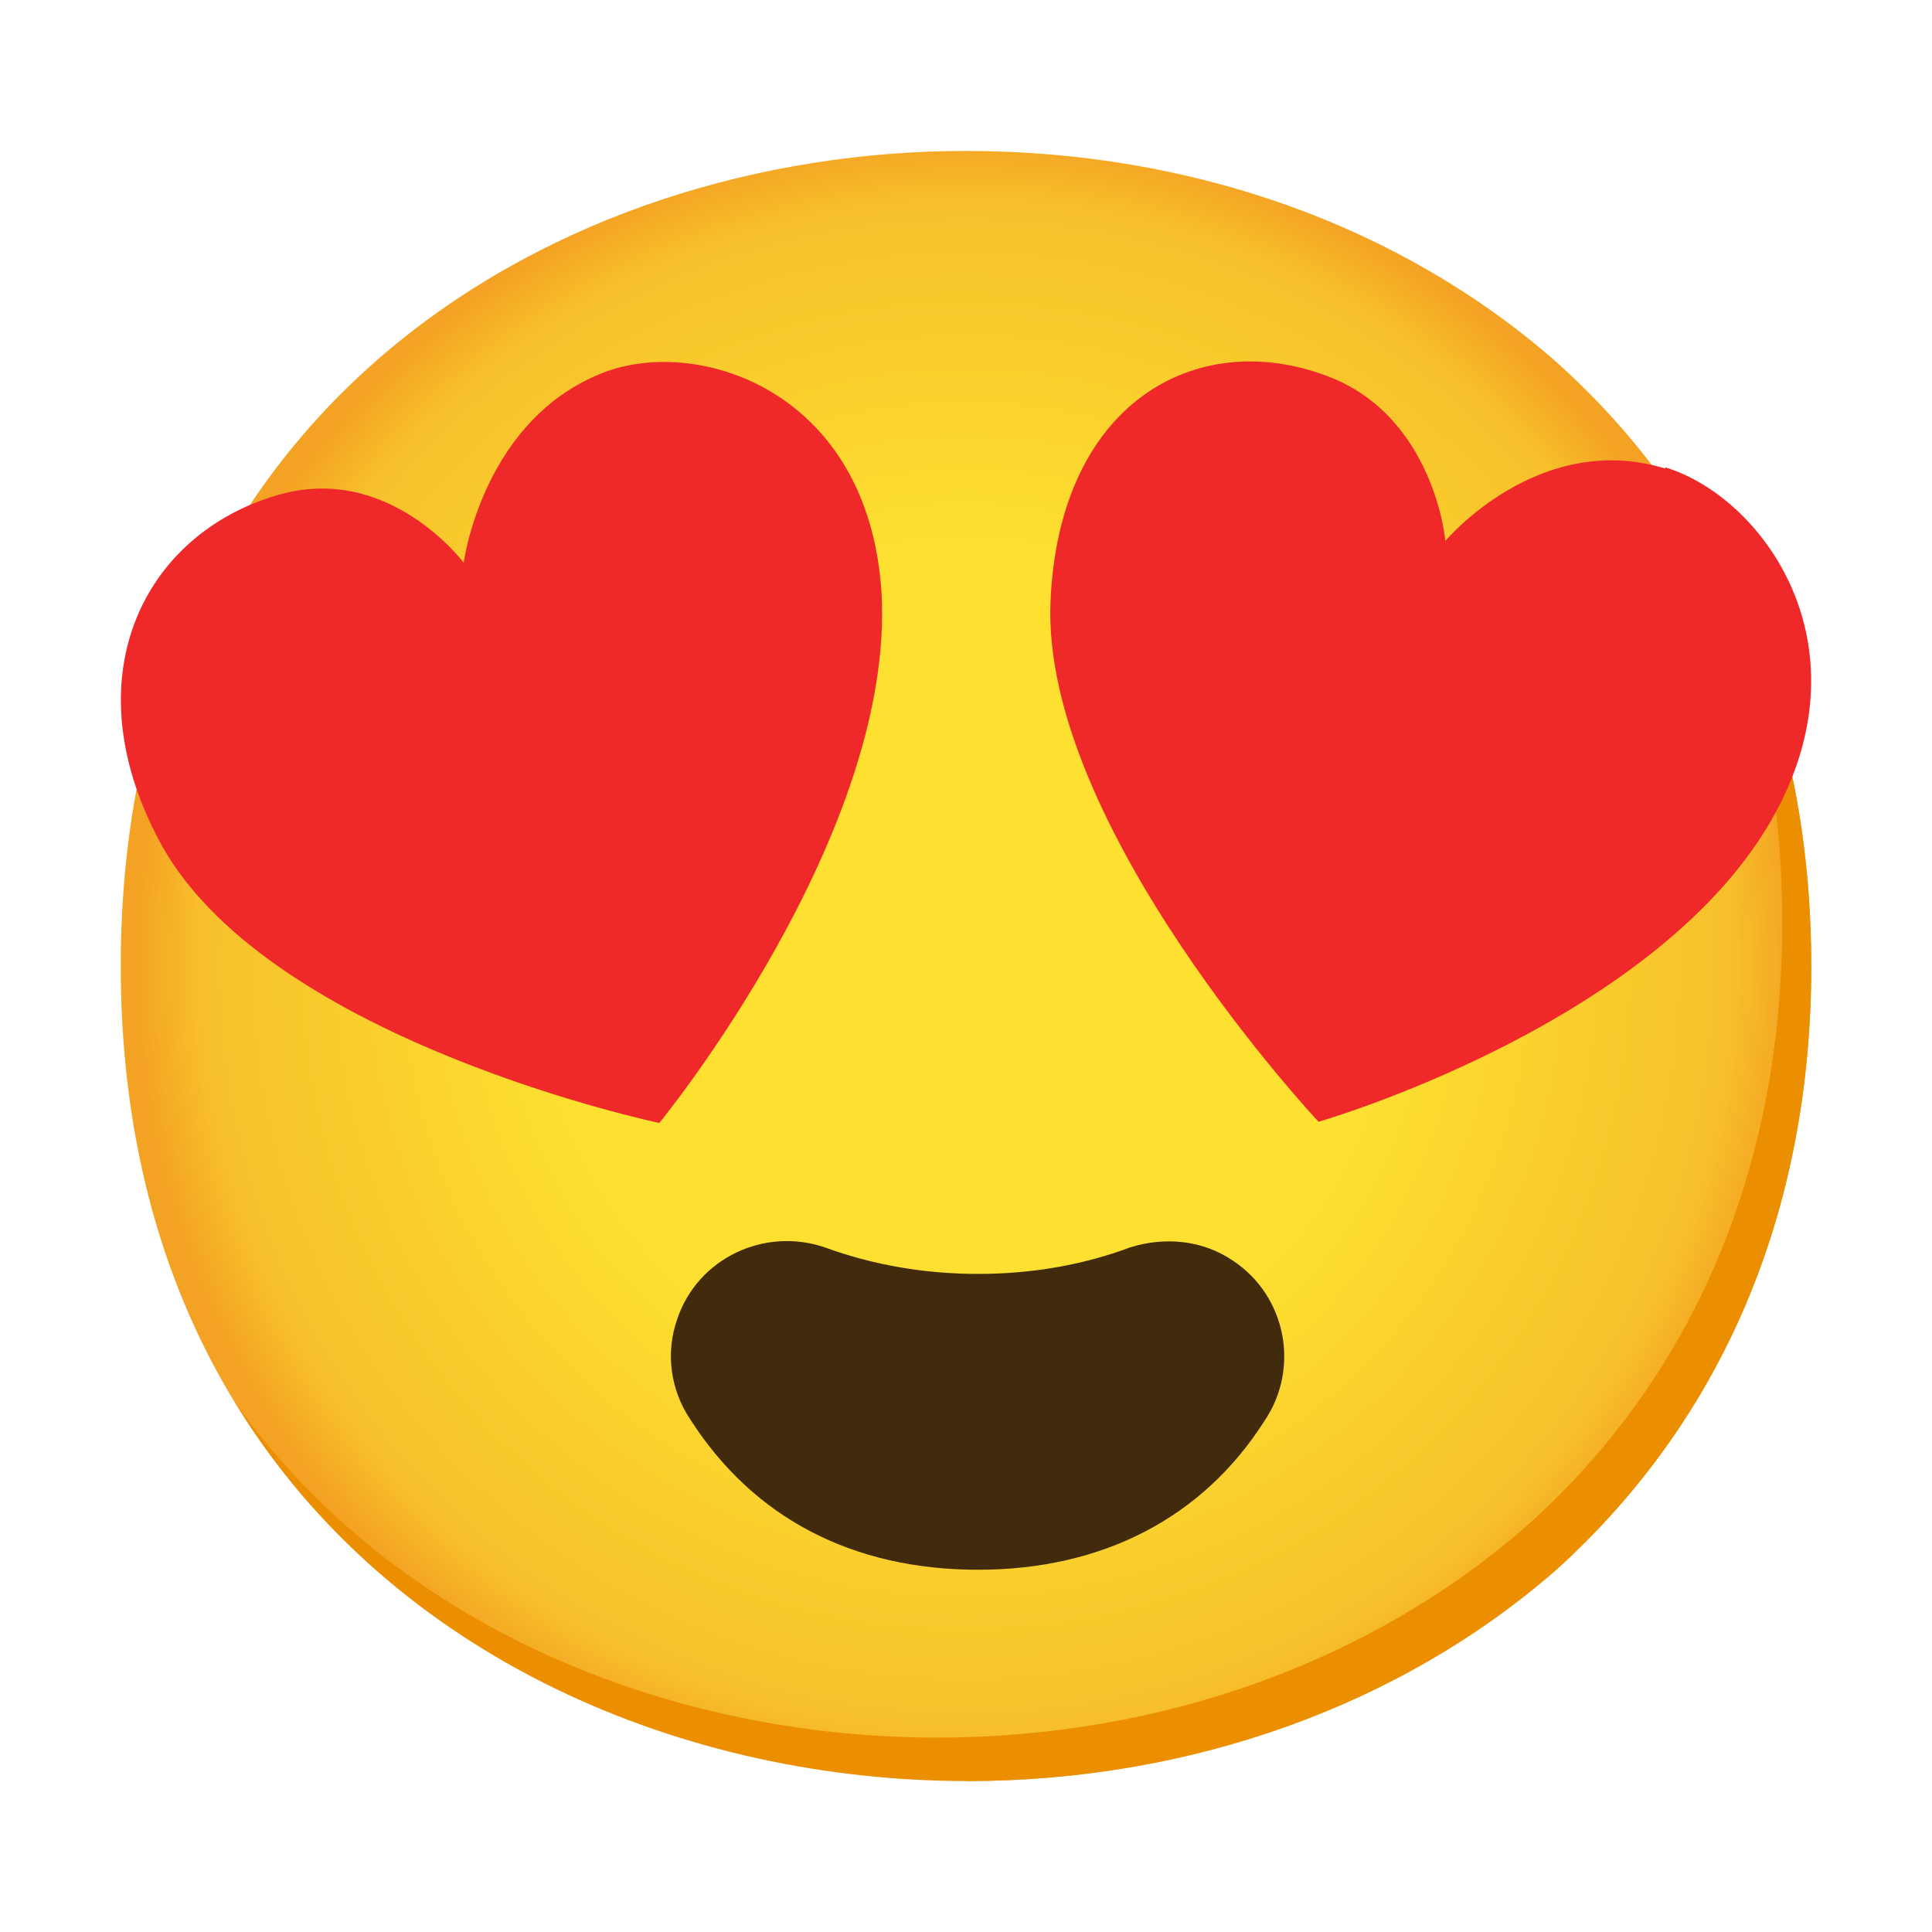
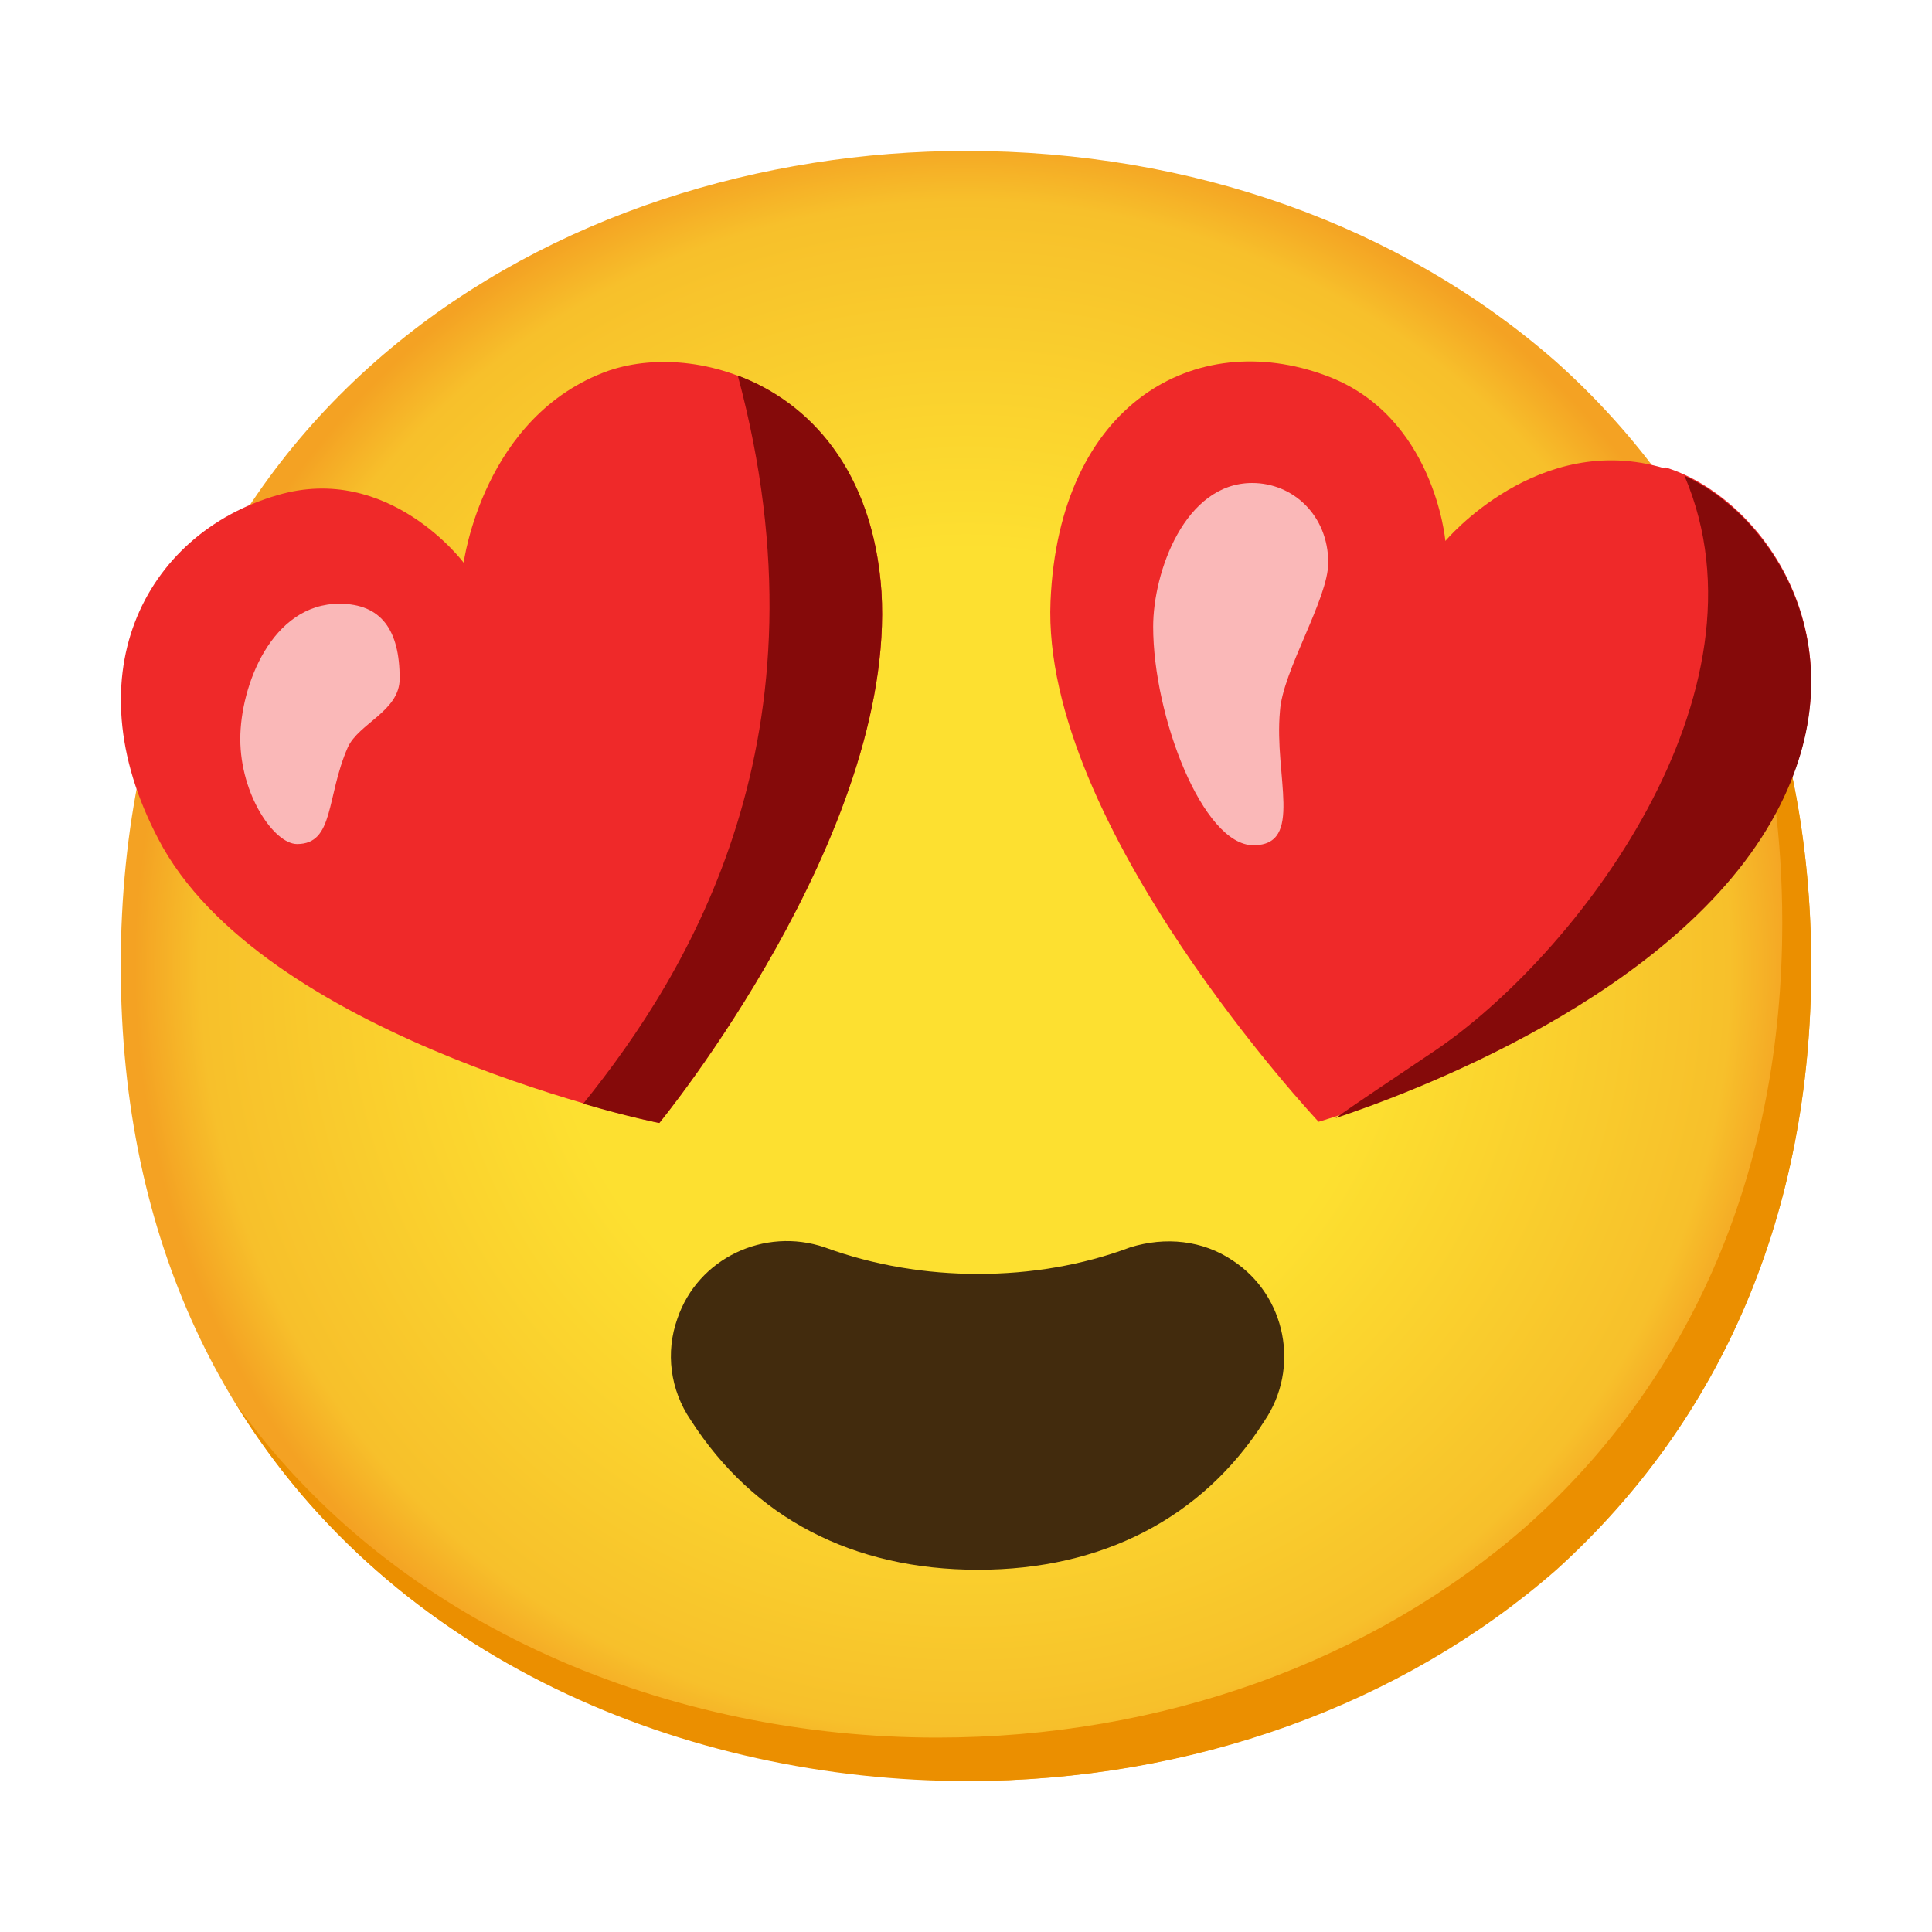
<svg xmlns="http://www.w3.org/2000/svg" height="16" viewBox="0 0 16 16" width="16">
-   <radialGradient id="a" cx="8" cy="8" gradientUnits="userSpaceOnUse" r="6.88">
+   <radialGradient id="a" cx="7.997" cy="8.002" gradientUnits="userSpaceOnUse" r="6.875">
    <stop offset=".5" stop-color="#fde030" />
    <stop offset=".92" stop-color="#f7c02b" />
    <stop offset="1" stop-color="#f4a223" />
  </radialGradient>
  <path d="m0 0h16v16h-16z" fill="#fff" />
  <path d="m8 14.74c-3.37 0-7-2.11-7-6.74 0-4.64 3.63-6.75 7-6.75 1.87 0 3.6.62 4.88 1.74 1.38 1.23 2.12 2.97 2.12 5.01s-.74 3.77-2.12 5c-1.28 1.12-3.02 1.75-4.88 1.75z" fill="url(#a)" />
  <path d="m13.78 3.99c.64 1.04.98 2.27.98 3.65 0 2.04-.74 3.77-2.12 5-1.28 1.12-3.02 1.75-4.88 1.75-2.18 0-4.47-.89-5.81-2.77 1.3 2.13 3.74 3.13 6.06 3.13 1.86 0 3.6-.63 4.88-1.75 1.37-1.24 2.11-2.96 2.11-5 0-1.54-.42-2.91-1.22-4.01z" fill="#eb8f00" />
  <path d="m8.1 10.55c-.43 0-.86-.07-1.27-.22-.5-.17-1.05.09-1.22.59-.1.28-.06.59.11.84.52.81 1.34 1.24 2.38 1.24 1.03 0 1.86-.43 2.37-1.23.3-.44.18-1.04-.26-1.33-.25-.17-.56-.2-.85-.11-.4.15-.83.22-1.26.22z" fill="#422b0d" />
-   <g fill="#ef2929">
-     <path d="m13.79 3.88c-1.05-.32-1.82.6-1.82.6s-.09-1.04-.99-1.37c-1.08-.4-2.21.23-2.28 1.87-.08 1.86 2.22 4.31 2.22 4.31s2.85-.82 3.79-2.57c.76-1.42-.13-2.61-.92-2.85z" />
-     <path d="m5.04 3.07c-1.04.37-1.2 1.59-1.2 1.59s-.62-.83-1.54-.56c-1.11.32-1.73 1.52-.95 2.92.92 1.61 4.11 2.28 4.11 2.28s1.96-2.39 1.84-4.4c-.11-1.64-1.47-2.1-2.26-1.83z" />
+   <path d="m13.79 3.88c-1.05-.32-1.82.6-1.82.6s-.09-1.04-.99-1.37c-1.08-.4-2.21.23-2.28 1.87-.08 1.86 2.22 4.31 2.22 4.31s2.85-.82 3.79-2.57c.76-1.42-.13-2.61-.92-2.85z" fill="#ef2929" />
+   <path d="m5.04 3.07c-1.04.37-1.2 1.59-1.2 1.59s-.62-.83-1.54-.56c-1.11.32-1.73 1.52-.95 2.92.92 1.61 4.11 2.28 4.11 2.28s1.96-2.39 1.84-4.4c-.11-1.64-1.47-2.1-2.26-1.83z" fill="#ef2929" />
+   <path d="m2.81 5c-.56 0-.82.68-.82 1.12 0 .46.28.87.47.87.31 0 .24-.39.42-.8.09-.2.43-.3.43-.57 0-.4-.15-.62-.5-.62z" fill="#fab8b8" stroke-linecap="round" />
+   <path d="m10.37 4c-.56 0-.82.74-.82 1.19 0 .74.41 1.81.83 1.81s.17-.57.22-1.11c.02-.33.4-.93.4-1.23 0-.39-.29-.66-.63-.66z" fill="#fab8b8" stroke-linecap="round" />
+   <g fill="#850a0a">
+     <path d="m6.11 3.11c.8 2.98-.4 4.94-1.28 6.03.37.11.63.16.63.16s1.96-2.39 1.84-4.4c-.07-1.01-.6-1.57-1.19-1.79z" />
+     <path d="m13.95 3.94c.77 1.8-.9 3.98-2.08 4.77-.34.23-.6.4-.81.55.57-.19 2.84-1.01 3.65-2.53.71-1.33-.02-2.45-.76-2.79z" />
  </g>
</svg>
